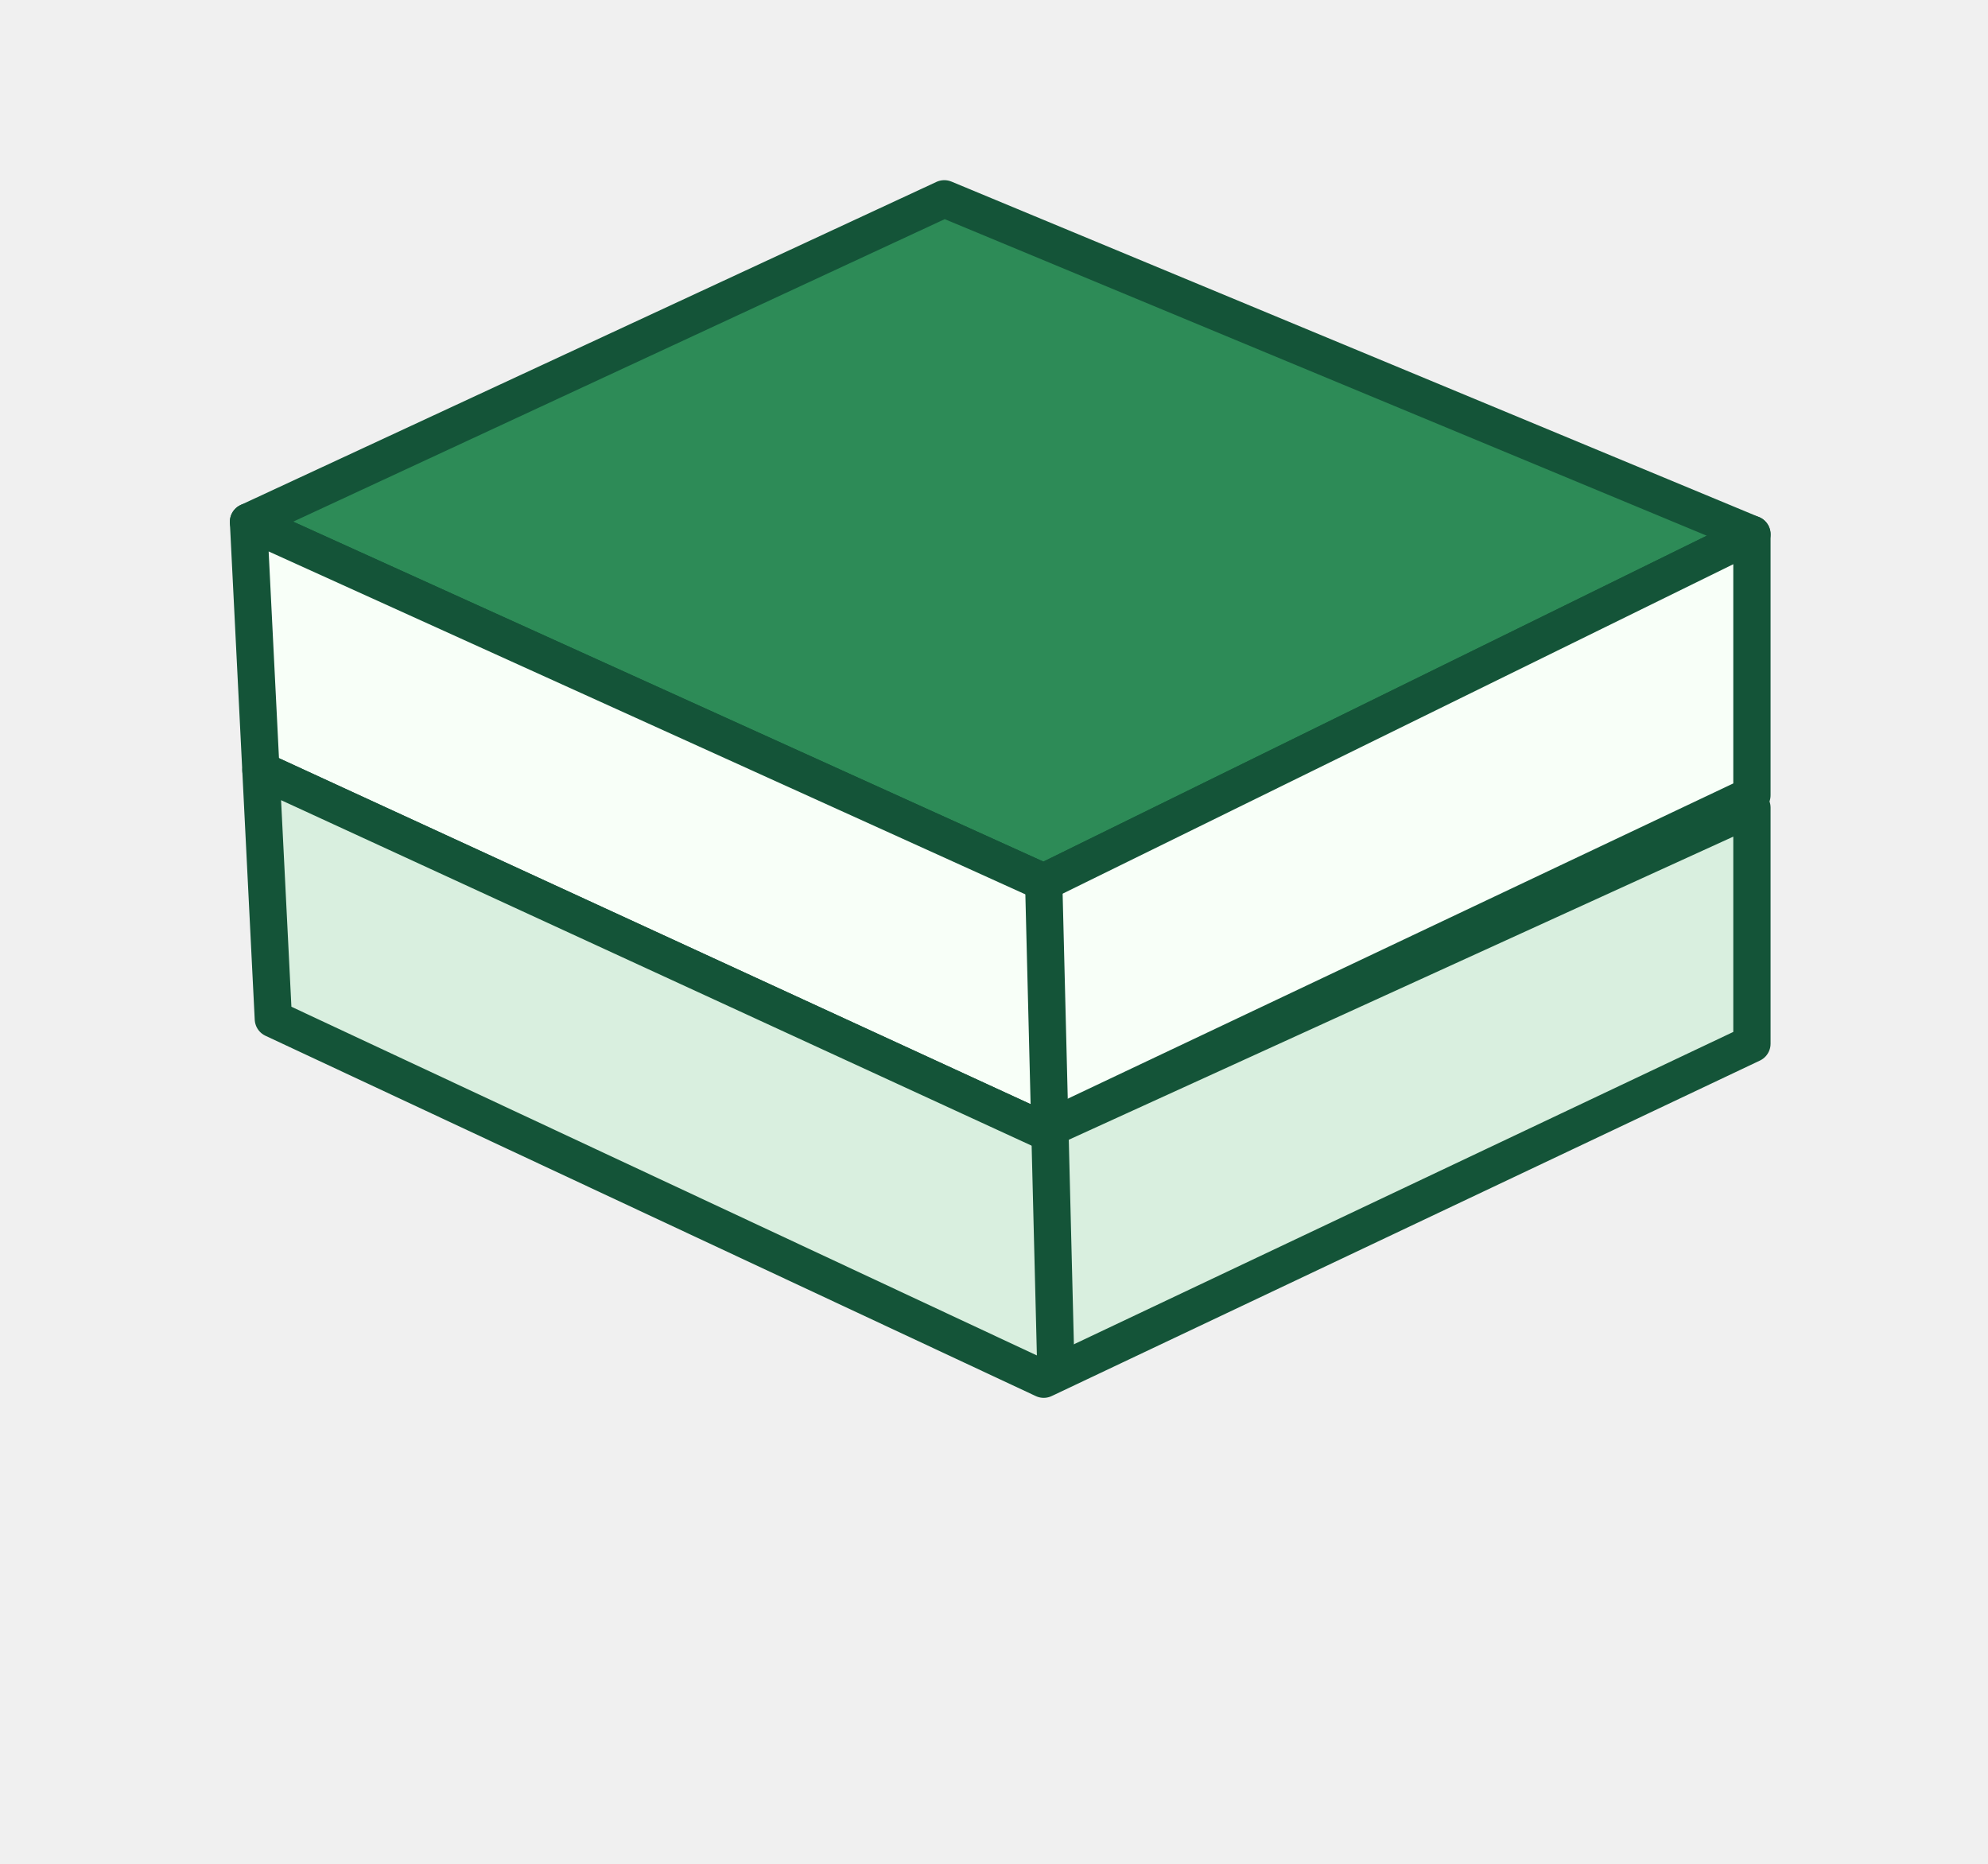
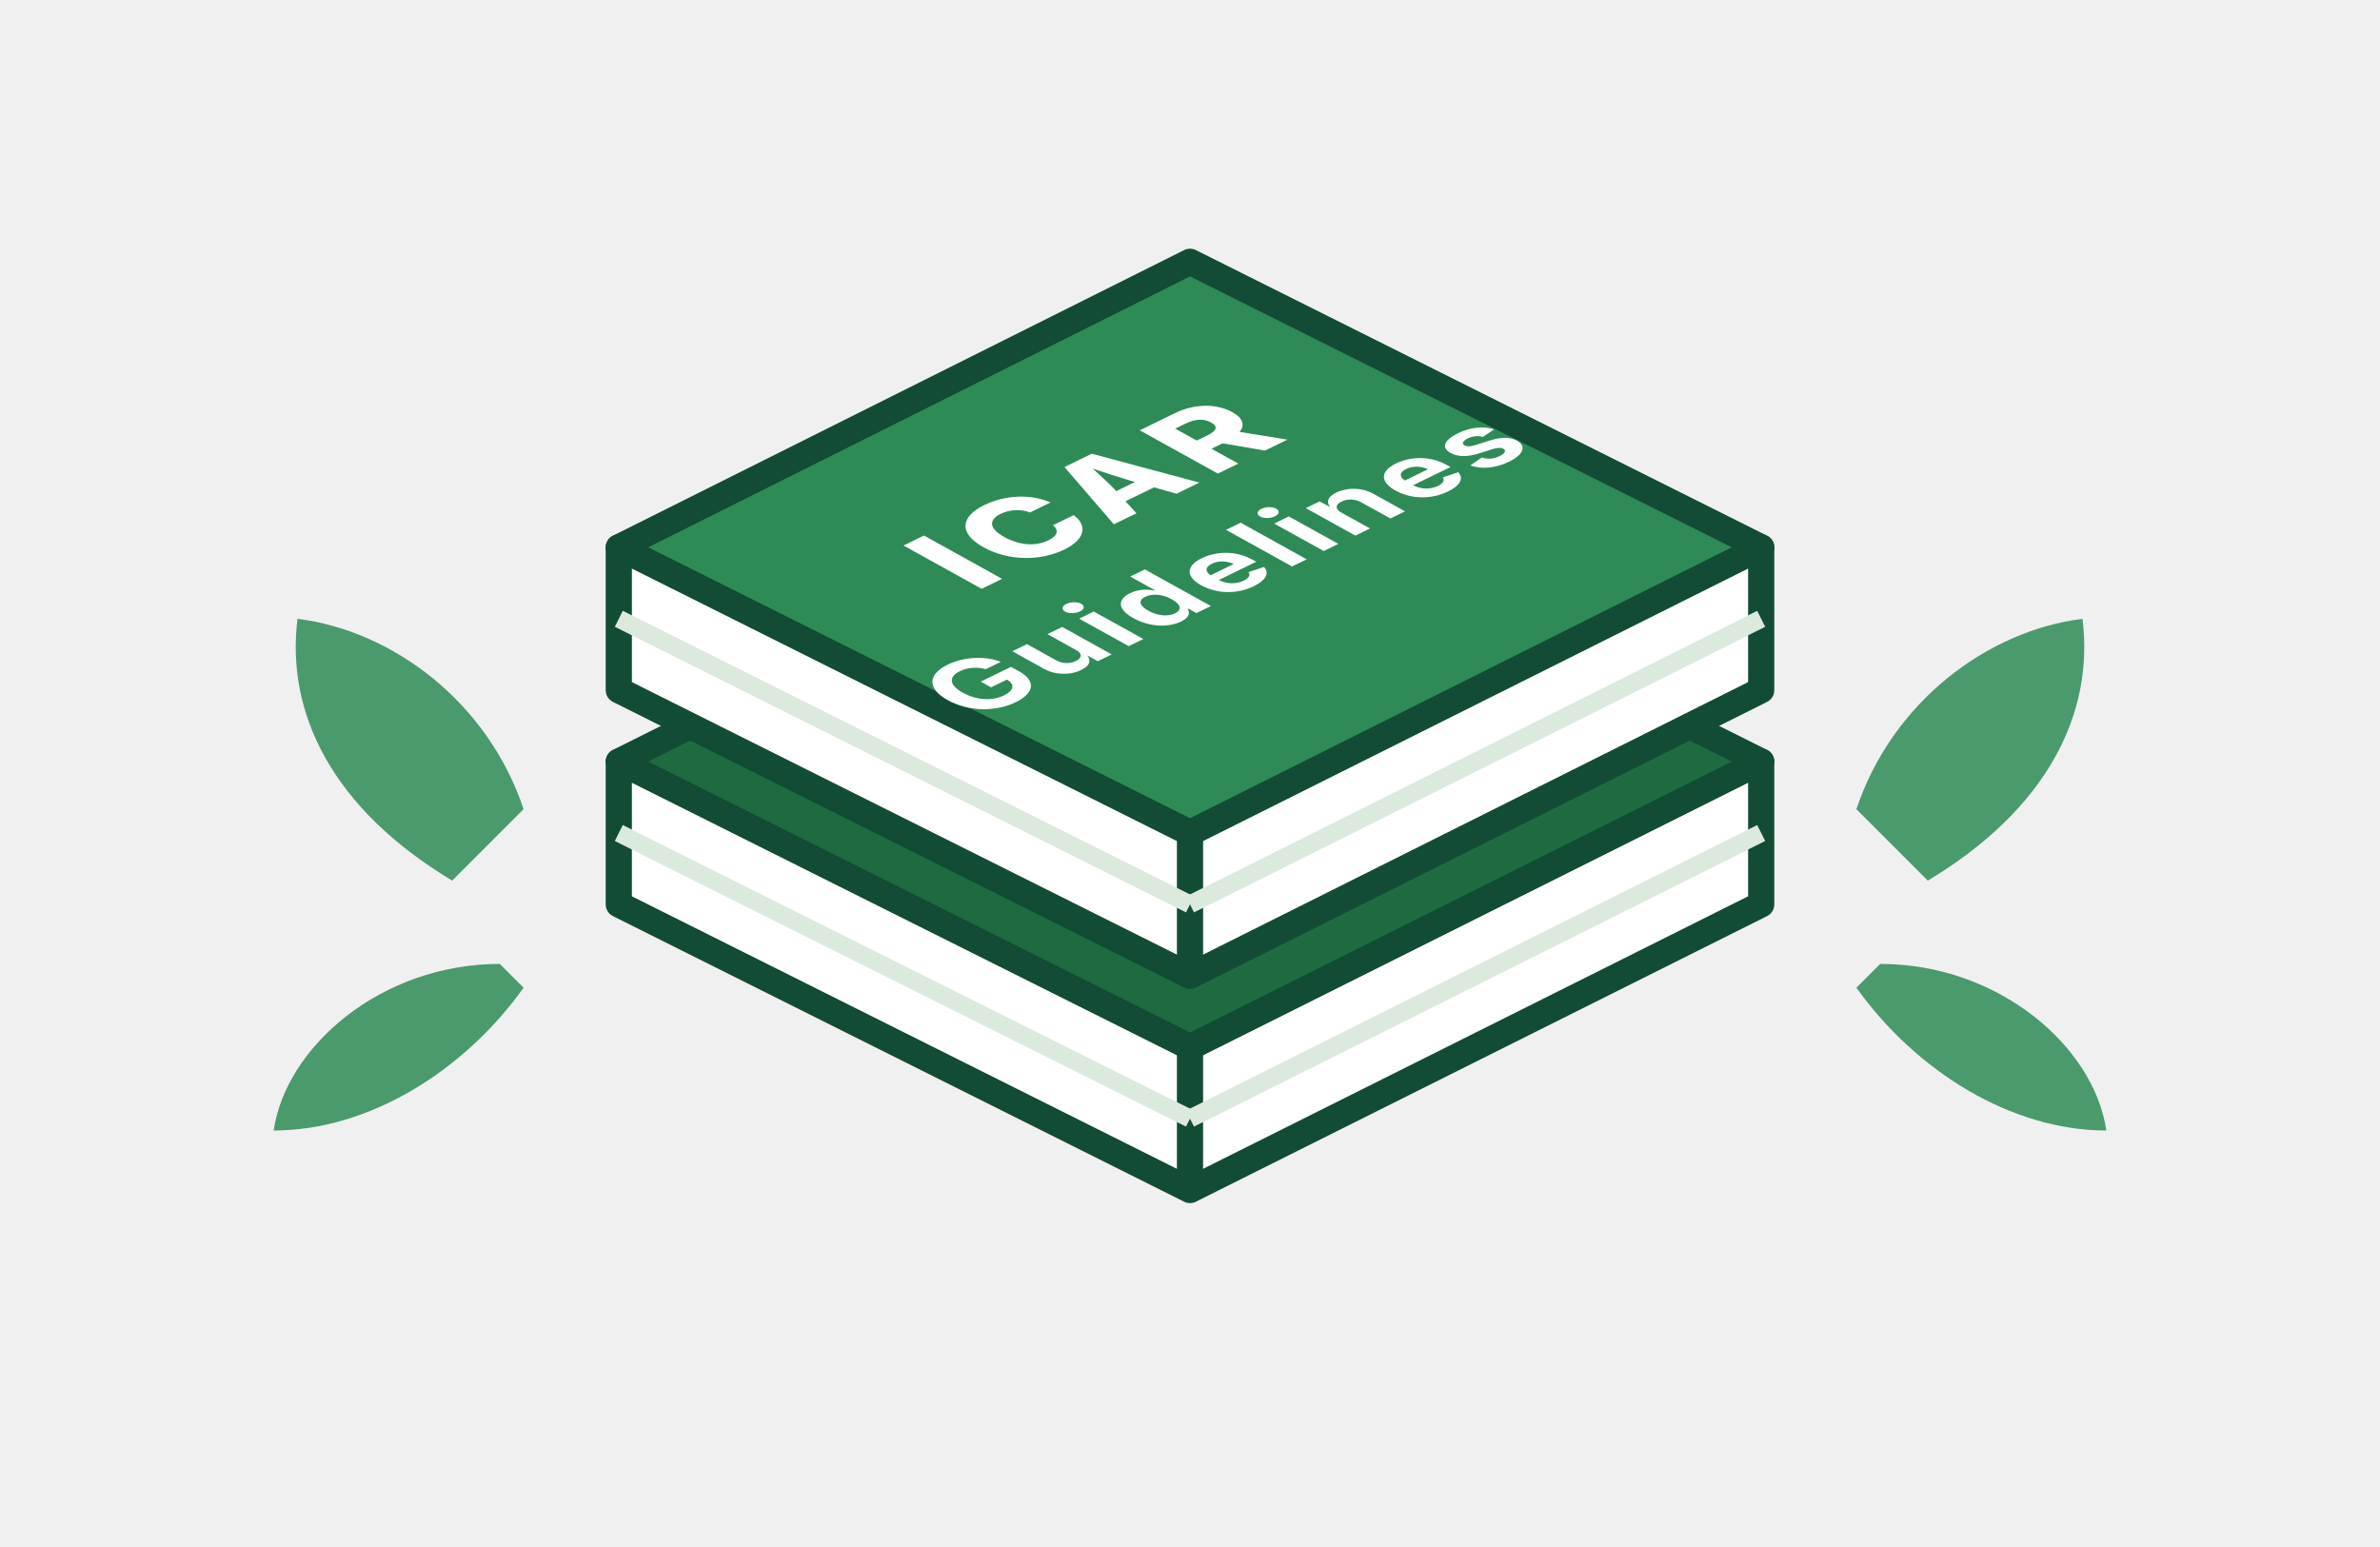
- <svg xmlns="http://www.w3.org/2000/svg" viewBox="0 0 160 150" fill="none">
-   <g stroke="#145438" stroke-width="3" stroke-linejoin="round">
-     <path d="M20 42 76 16l65 27-57 28z" fill="#2d8b57" />
-     <path d="m20 42 1 20 63 29 57-27V43L84 71z" fill="#f8fff8" />
-     <path d="m21 62 1 20 62 29 57-27V65L84 91z" fill="#d9efdf" />
-     <path d="m84 71 1 40" fill="none" />
+ <svg xmlns="http://www.w3.org/2000/svg" viewBox="0 0 200 130" fill="none">
+   <g fill="#2E8B57" opacity="0.85">
+     <path d="M38 74 C28 68 24 60 25 52 C33 53 41 59 44 68 Z" />
+     <path d="M42 81 C32 81 24 88 23 95 C31 95 39 90 44 83 Z" />
+   </g>
+   <g fill="#2E8B57" opacity="0.85">
+     <path d="M162 74 C172 68 176 60 175 52 C167 53 159 59 156 68 Z" />
+     <path d="M158 81 C168 81 176 88 177 95 C169 95 161 90 156 83 Z" />
+   </g>
+   <path d="M52 64 L100 88 L148 64 L100 40 Z" fill="#1E6B42" stroke="#124C35" stroke-width="2.2" stroke-linejoin="round" />
+   <path d="M52 64 L52 76 L100 100 L148 76 L148 64 L100 88 Z" fill="#FFFFFF" stroke="#124C35" stroke-width="2.2" stroke-linejoin="round" />
+   <line x1="100" y1="88" x2="100" y2="100" stroke="#124C35" stroke-width="2.2" />
+   <line x1="52" y1="70" x2="100" y2="94" stroke="#DCE9DD" stroke-width="1.5" />
+   <line x1="100" y1="94" x2="148" y2="70" stroke="#DCE9DD" stroke-width="1.5" />
+   <path d="M52 46 L100 70 L148 46 L100 22 Z" fill="#2E8B57" stroke="#124C35" stroke-width="2.2" stroke-linejoin="round" />
+   <path d="M52 46 L52 58 L100 82 L148 58 L148 46 L100 70 Z" fill="#FFFFFF" stroke="#124C35" stroke-width="2.2" stroke-linejoin="round" />
+   <line x1="100" y1="70" x2="100" y2="82" stroke="#124C35" stroke-width="2.2" />
+   <line x1="52" y1="52" x2="100" y2="76" stroke="#DCE9DD" stroke-width="1.5" />
+   <line x1="100" y1="76" x2="148" y2="52" stroke="#DCE9DD" stroke-width="1.5" />
+   <g transform="translate(100, 46) rotate(-26) skewX(35) scale(0.85, 0.65)">
+     <text x="0" y="-7" fill="#FFFFFF" font-family="'Inter', -apple-system, sans-serif" font-size="13" font-weight="800" text-anchor="middle" letter-spacing="1">ICAR</text>
+     <text x="0" y="8" fill="#FFFFFF" font-family="'Inter', -apple-system, sans-serif" font-size="11" font-weight="700" text-anchor="middle" letter-spacing="0.5">Guidelines</text>
  </g>
</svg>
